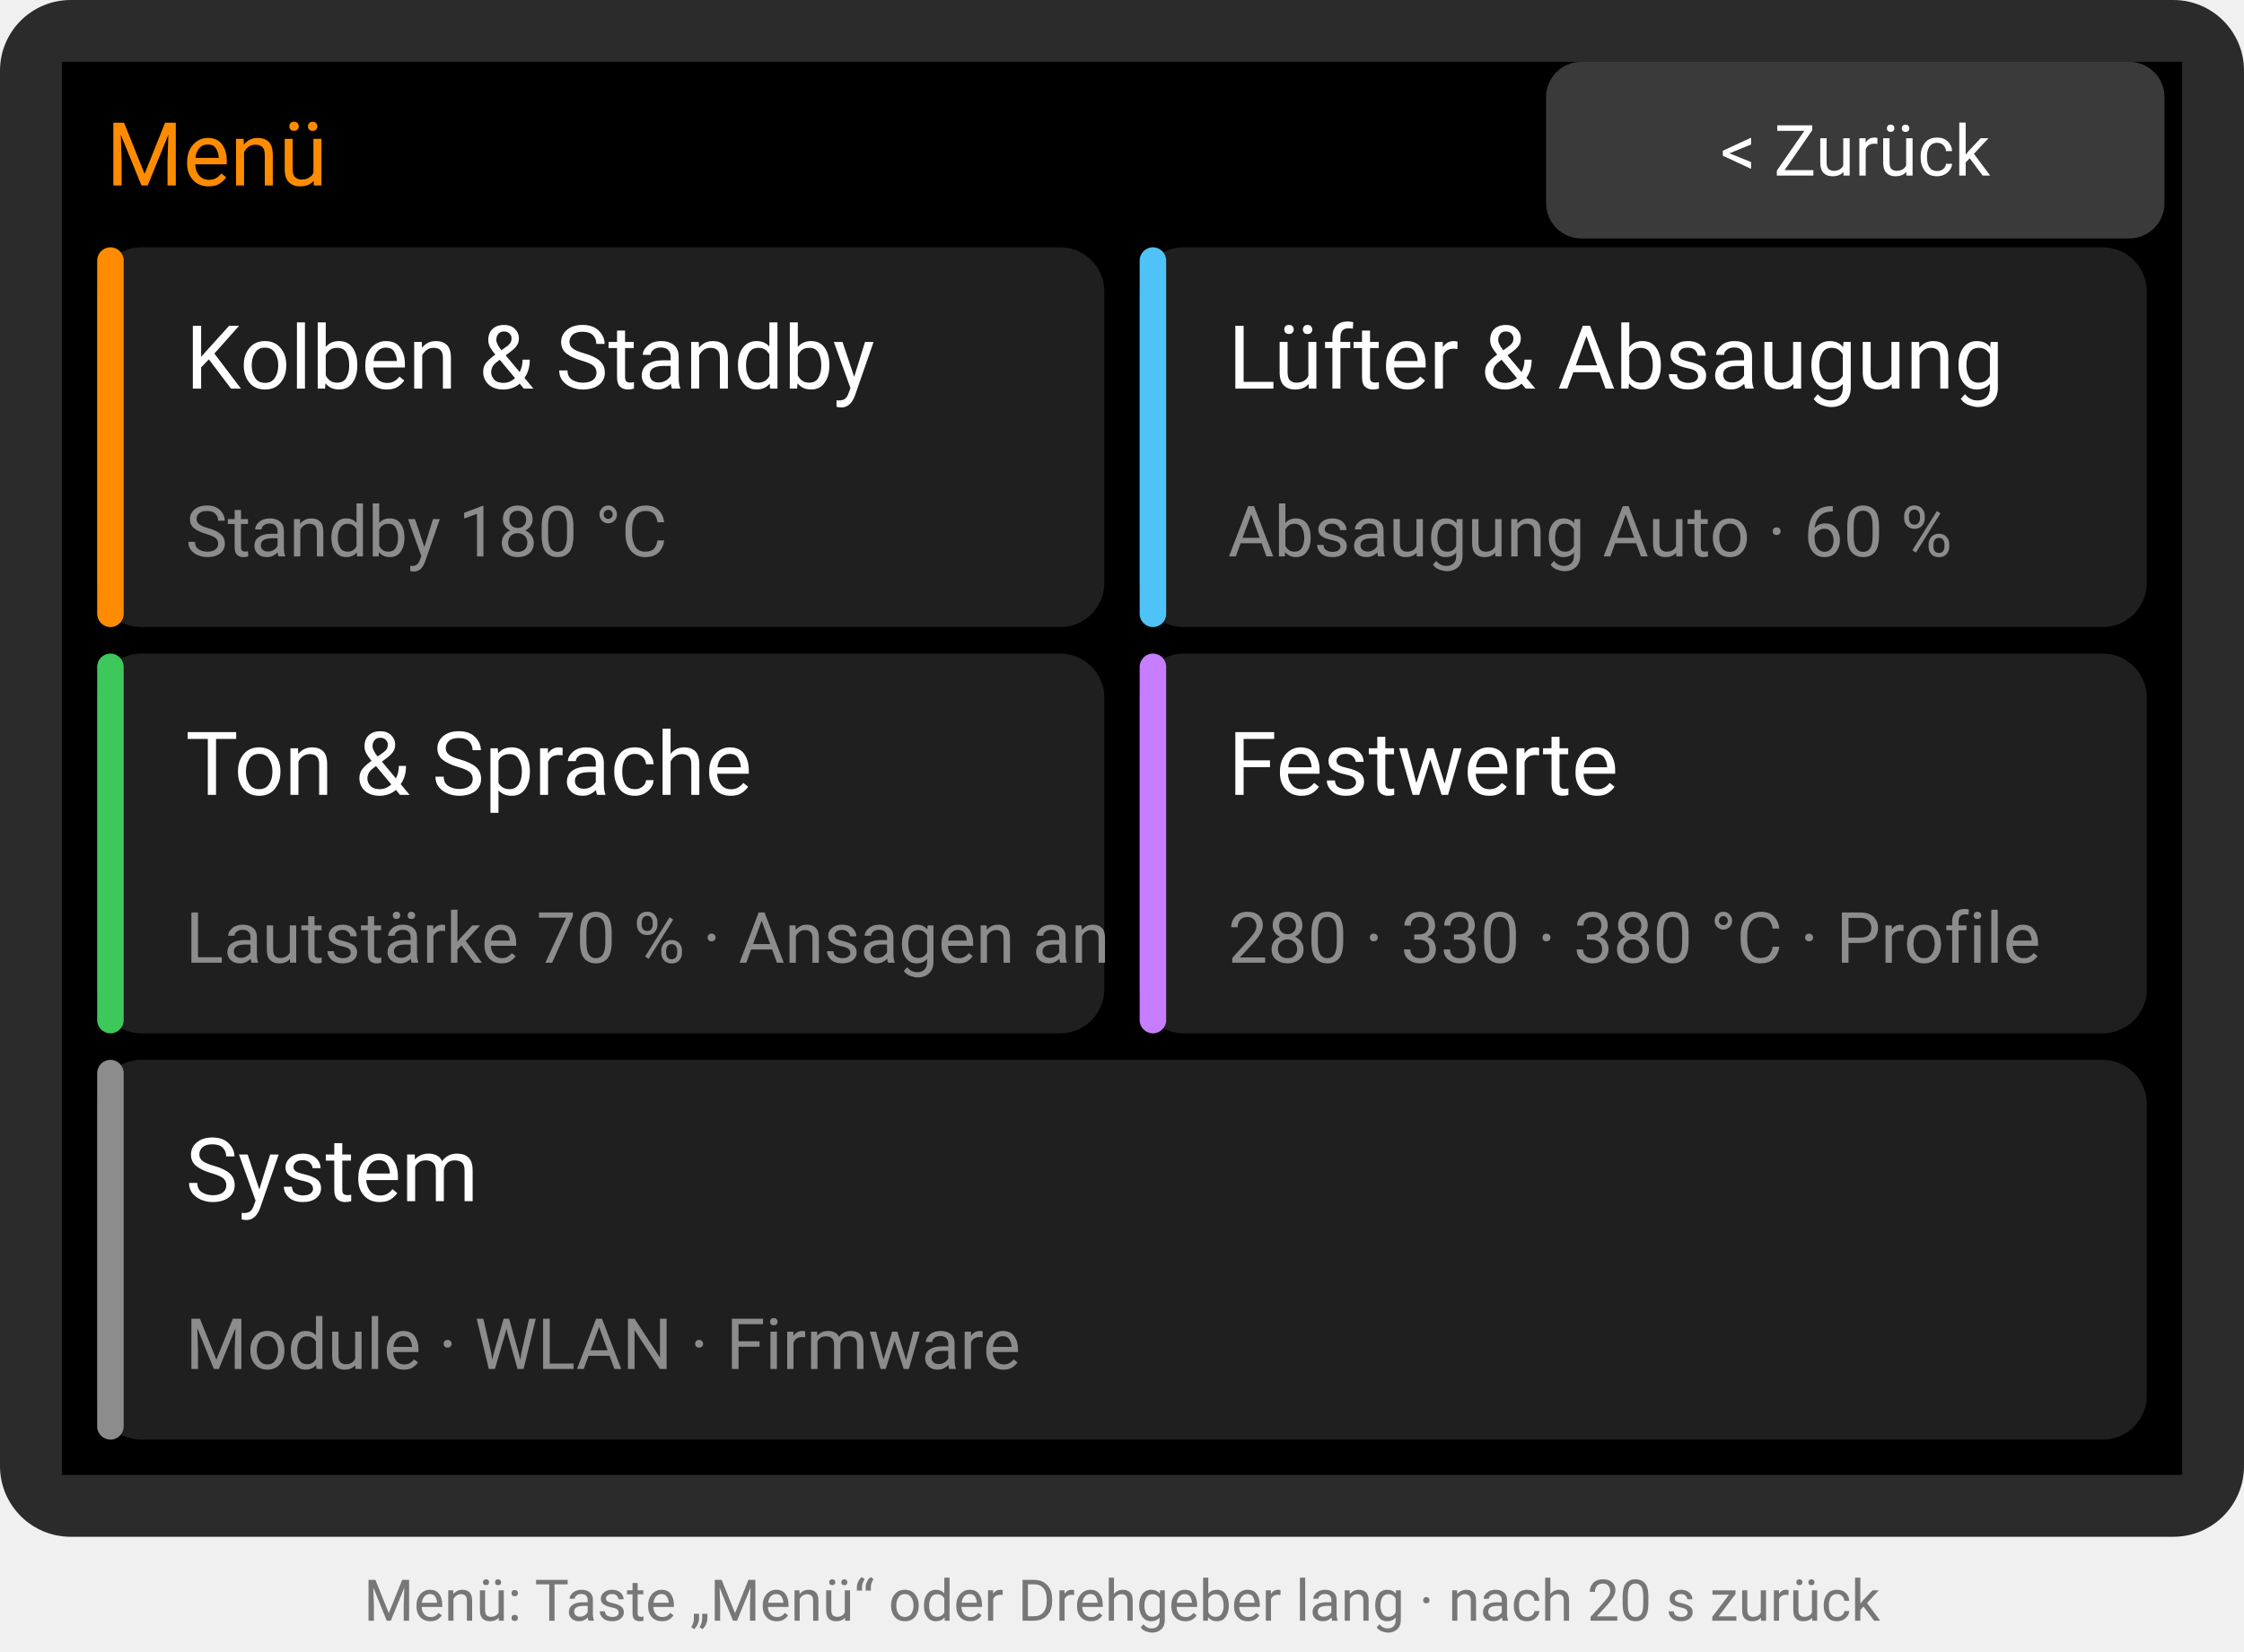
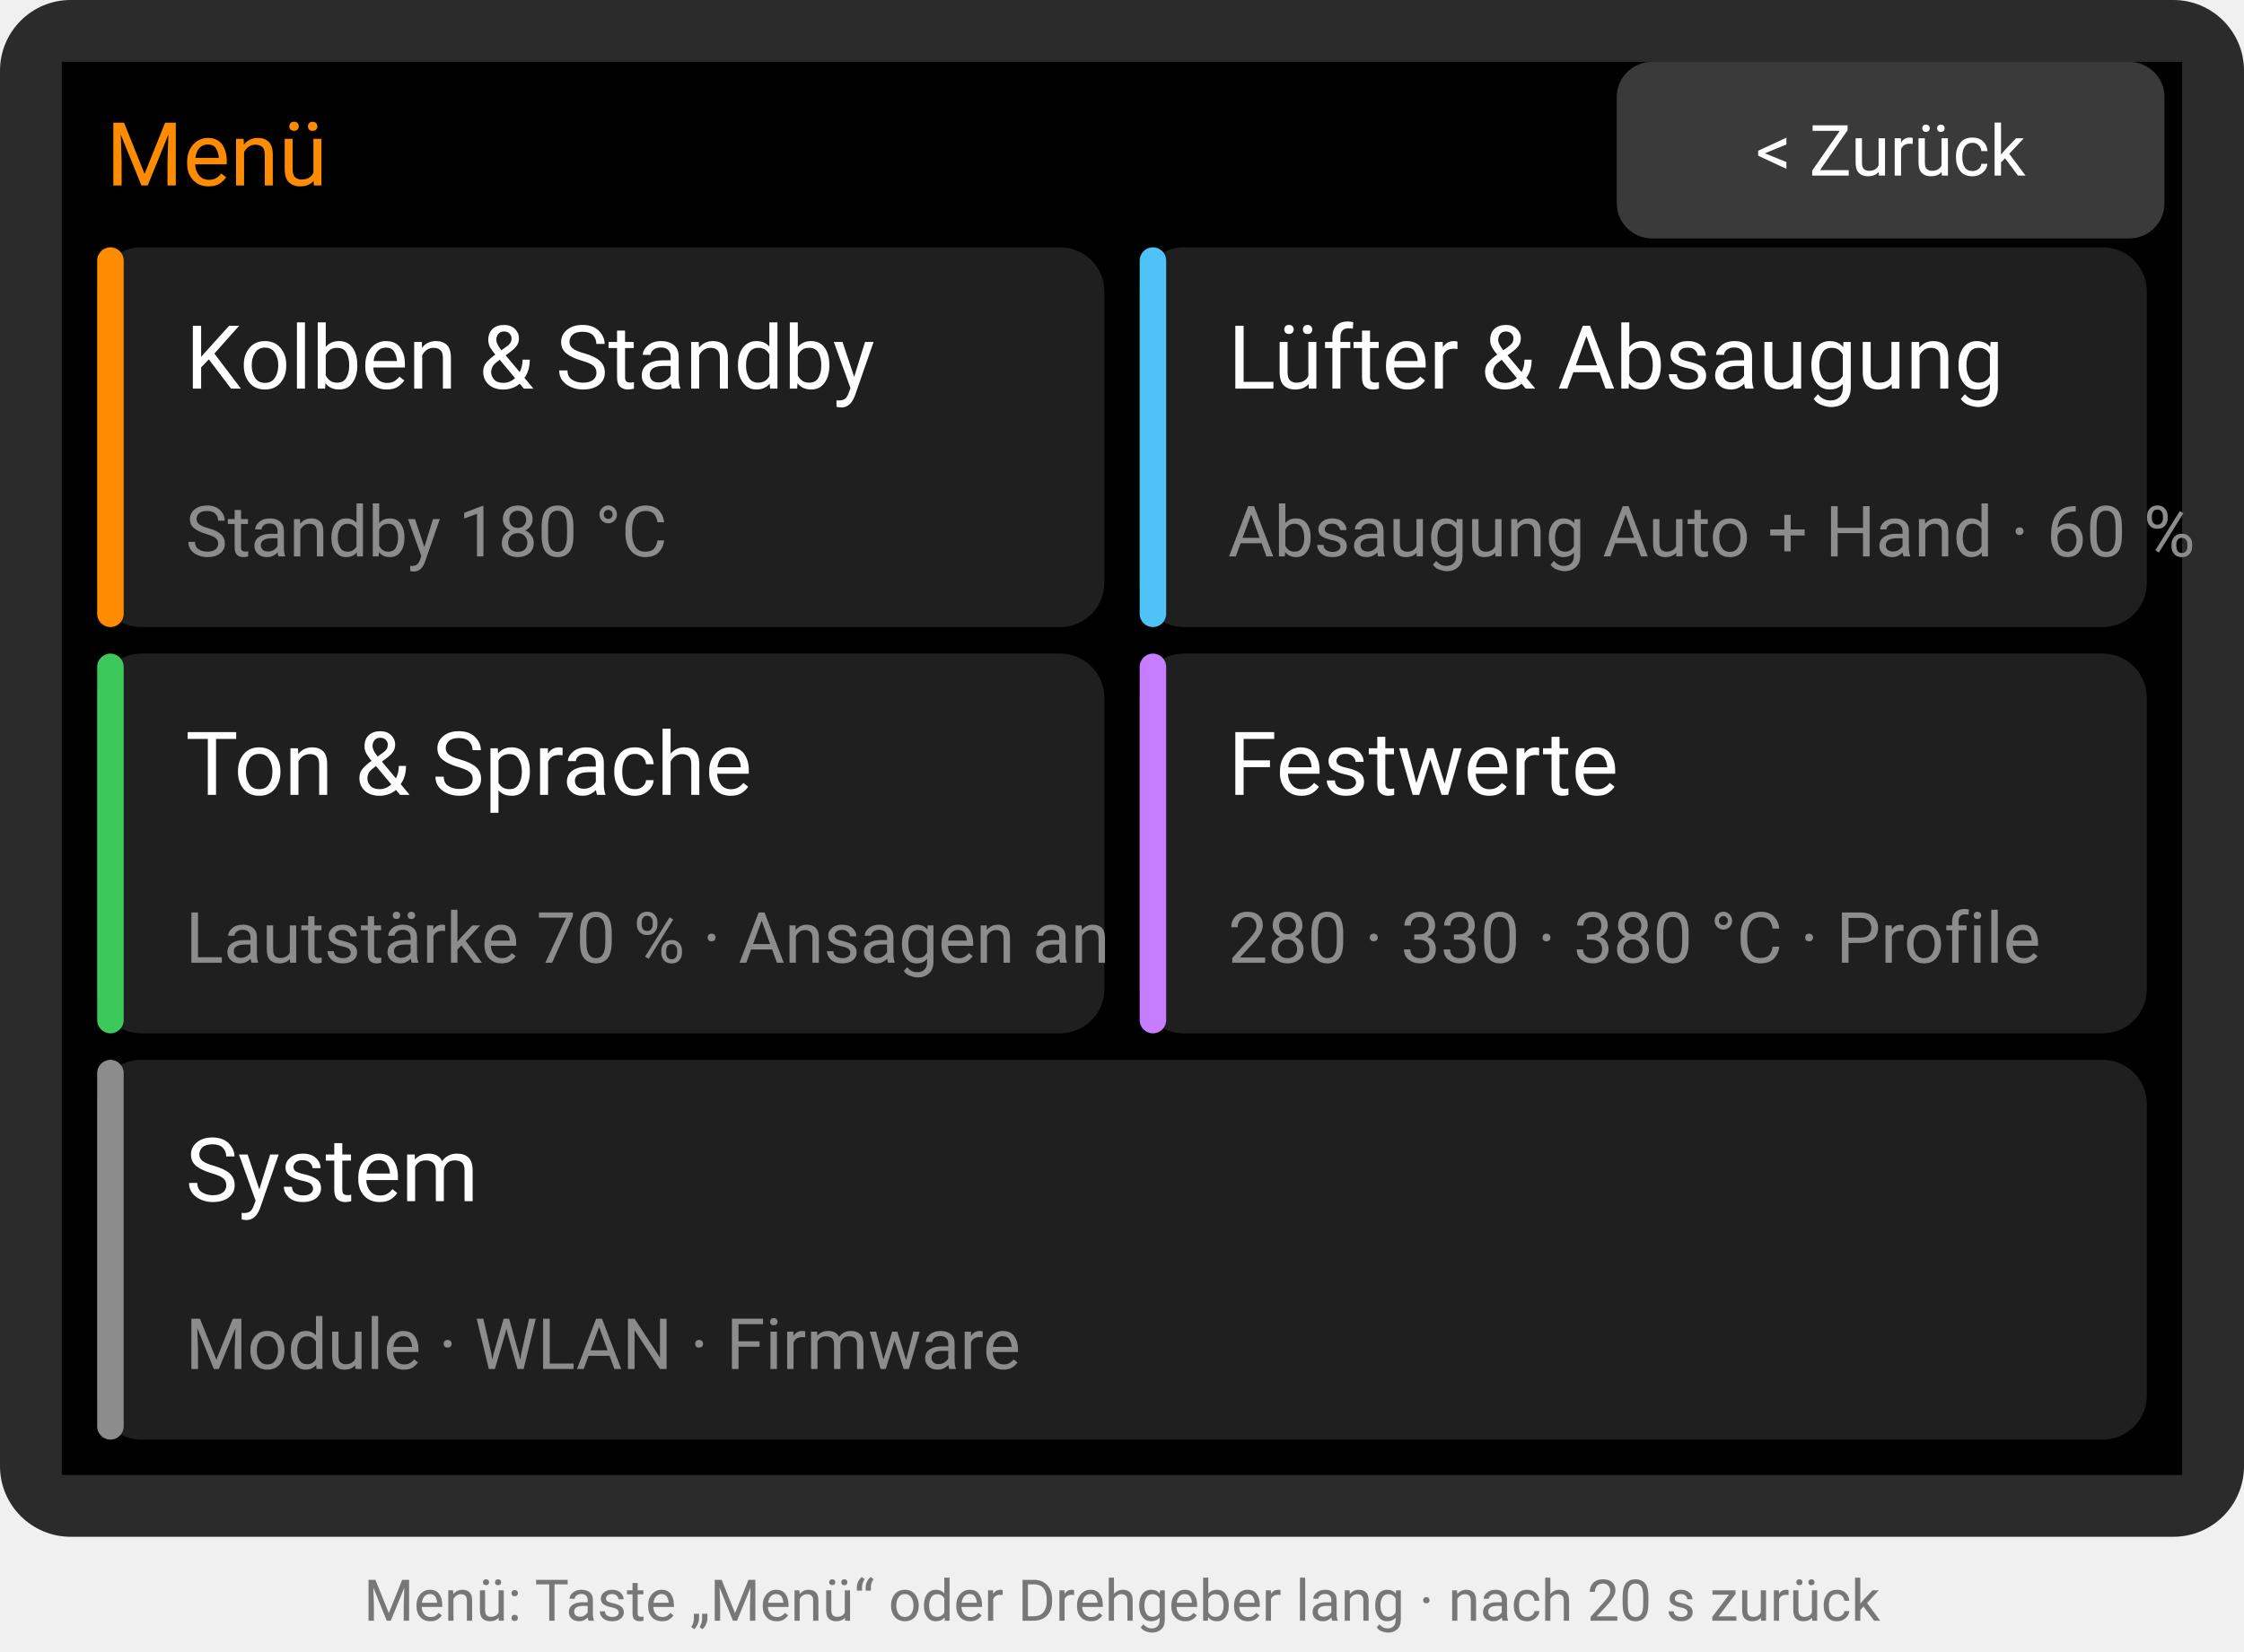
<svg xmlns="http://www.w3.org/2000/svg" viewBox="-14 -14 508 374" width="762" height="561">
  <rect x="-14" y="-14" width="508" height="348" rx="16" fill="#2B2B2B" />
  <rect x="0" y="0" width="480" height="320" fill="#000000" />
  <text x="10" y="28" font-size="20" fill="#FF8C00" text-anchor="start" font-family="'Roboto','Segoe UI',Arial,sans-serif">Menü</text>
-   <rect x="336" y="0" width="140" height="40" rx="8" fill="#3A3A3A" fill-opacity="1" />
-   <text x="406" y="25.76" font-size="16" fill="#FFFFFF" text-anchor="middle" font-family="'Roboto','Segoe UI',Arial,sans-serif">&lt; Zurück</text>
+   <rect x="352" y="0" width="124" height="40" rx="8" fill="#3A3A3A" fill-opacity="1" />
+   <text x="414" y="25.76" font-size="16" fill="#FFFFFF" text-anchor="middle" font-family="'Roboto','Segoe UI',Arial,sans-serif">&lt; Zurück</text>
  <rect x="8" y="42" width="228" height="86" rx="10" fill="#1F1F1F" fill-opacity="1" />
  <rect x="8" y="42" width="6" height="86" rx="3" fill="#FF8C00" fill-opacity="1" />
  <text x="28" y="74" font-size="20" fill="#FFFFFF" text-anchor="start" font-family="'Roboto','Segoe UI',Arial,sans-serif">Kolben &amp; Standby</text>
  <text x="28" y="112" font-size="16" fill="#8C8C8C" text-anchor="start" font-family="'Roboto','Segoe UI',Arial,sans-serif">Standby 180 °C</text>
  <rect x="244" y="42" width="228" height="86" rx="10" fill="#1F1F1F" fill-opacity="1" />
  <rect x="244" y="42" width="6" height="86" rx="3" fill="#4FC3F7" fill-opacity="1" />
  <text x="264" y="74" font-size="20" fill="#FFFFFF" text-anchor="start" font-family="'Roboto','Segoe UI',Arial,sans-serif">Lüfter &amp; Absaugung</text>
-   <text x="264" y="112" font-size="16" fill="#8C8C8C" text-anchor="start" font-family="'Roboto','Segoe UI',Arial,sans-serif">Absaugung Auto · 60 %</text>
+   <text x="264" y="112" font-size="16" fill="#8C8C8C" text-anchor="start" font-family="'Roboto','Segoe UI',Arial,sans-serif">Absaugung Auto + Hand · 60 %</text>
  <rect x="8" y="134" width="228" height="86" rx="10" fill="#1F1F1F" fill-opacity="1" />
  <rect x="8" y="134" width="6" height="86" rx="3" fill="#3CC85A" fill-opacity="1" />
  <text x="28" y="166" font-size="20" fill="#FFFFFF" text-anchor="start" font-family="'Roboto','Segoe UI',Arial,sans-serif">Ton &amp; Sprache</text>
  <text x="28" y="204" font-size="16" fill="#8C8C8C" text-anchor="start" font-family="'Roboto','Segoe UI',Arial,sans-serif">Lautstärke 70 % · Ansagen an</text>
  <rect x="244" y="134" width="228" height="86" rx="10" fill="#1F1F1F" fill-opacity="1" />
  <rect x="244" y="134" width="6" height="86" rx="3" fill="#C77DFF" fill-opacity="1" />
  <text x="264" y="166" font-size="20" fill="#FFFFFF" text-anchor="start" font-family="'Roboto','Segoe UI',Arial,sans-serif">Festwerte</text>
  <text x="264" y="204" font-size="16" fill="#8C8C8C" text-anchor="start" font-family="'Roboto','Segoe UI',Arial,sans-serif">280 · 330 · 380 °C · Profile</text>
  <rect x="8" y="226" width="464" height="86" rx="10" fill="#1F1F1F" fill-opacity="1" />
  <rect x="8" y="226" width="6" height="86" rx="3" fill="#8C8C8C" fill-opacity="1" />
  <text x="28" y="258" font-size="20" fill="#FFFFFF" text-anchor="start" font-family="'Roboto','Segoe UI',Arial,sans-serif">System</text>
  <text x="28" y="296" font-size="16" fill="#8C8C8C" text-anchor="start" font-family="'Roboto','Segoe UI',Arial,sans-serif">Module · WLAN · Firmware</text>
  <text x="240" y="353" font-size="13" fill="#777777" text-anchor="middle" font-family="'Roboto','Segoe UI',Arial,sans-serif">Menü: Taste „Menü“ oder Drehgeber lang · nach 20 s zurück</text>
</svg>
